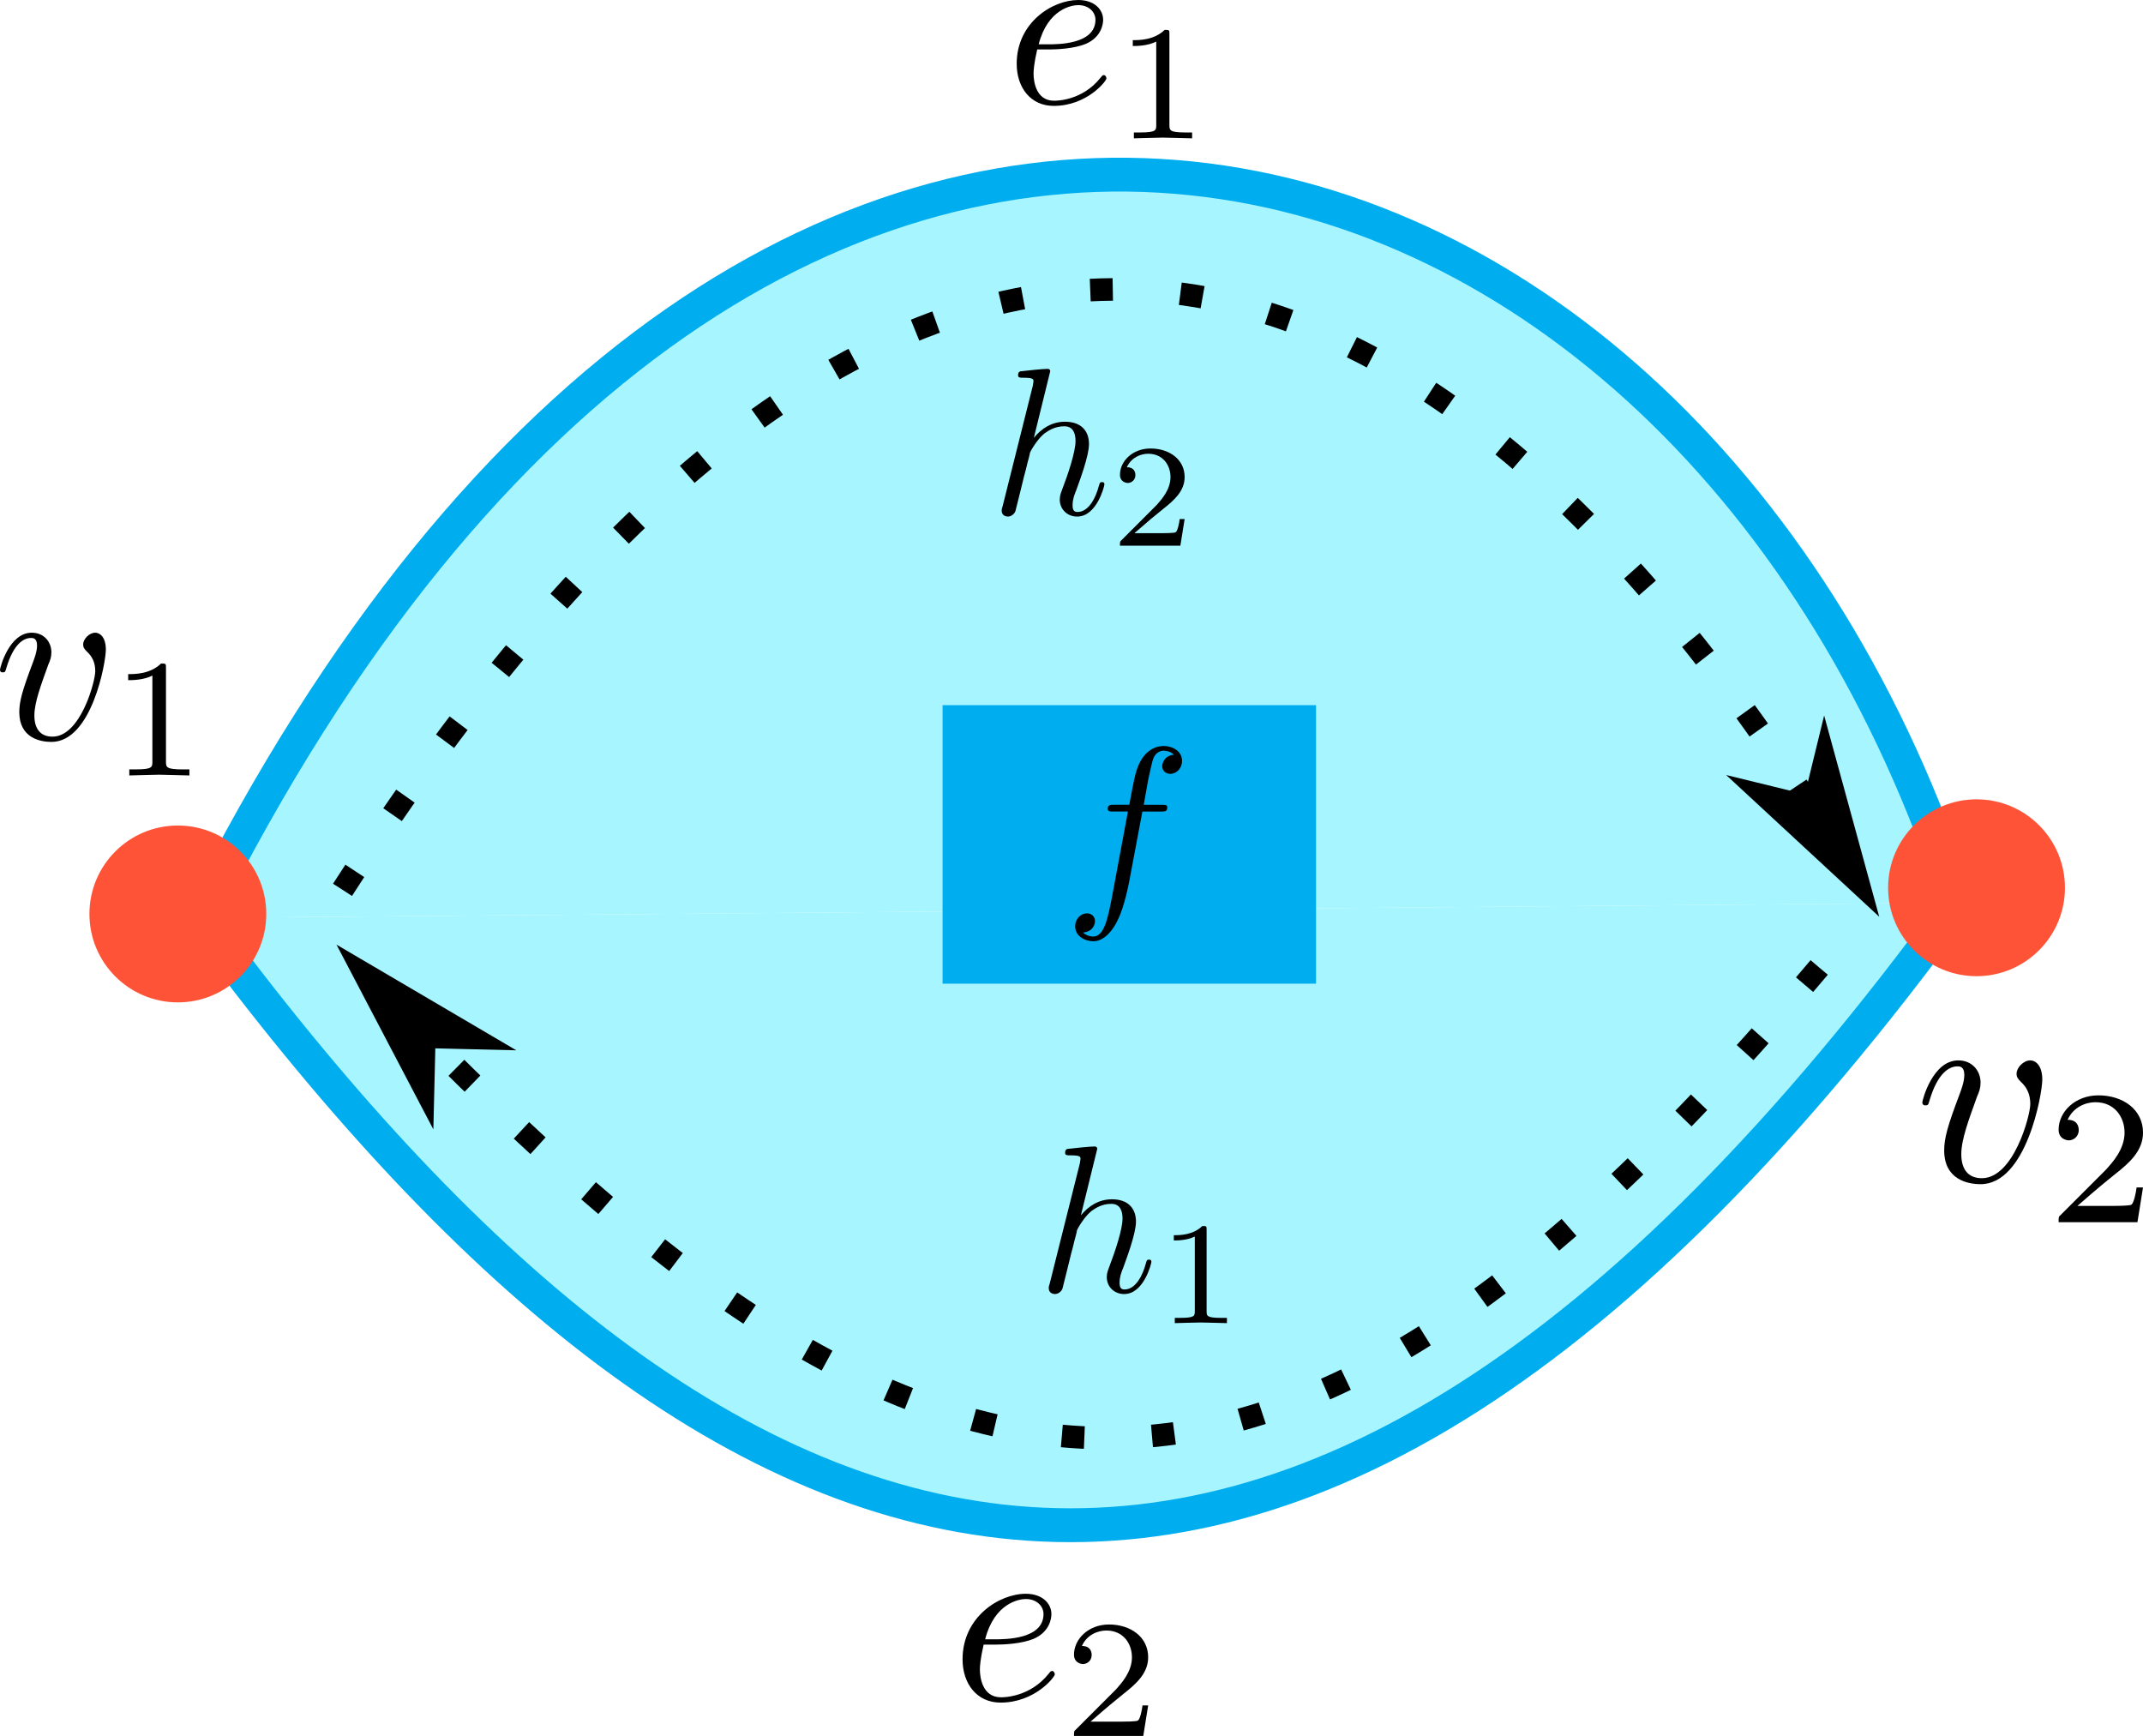
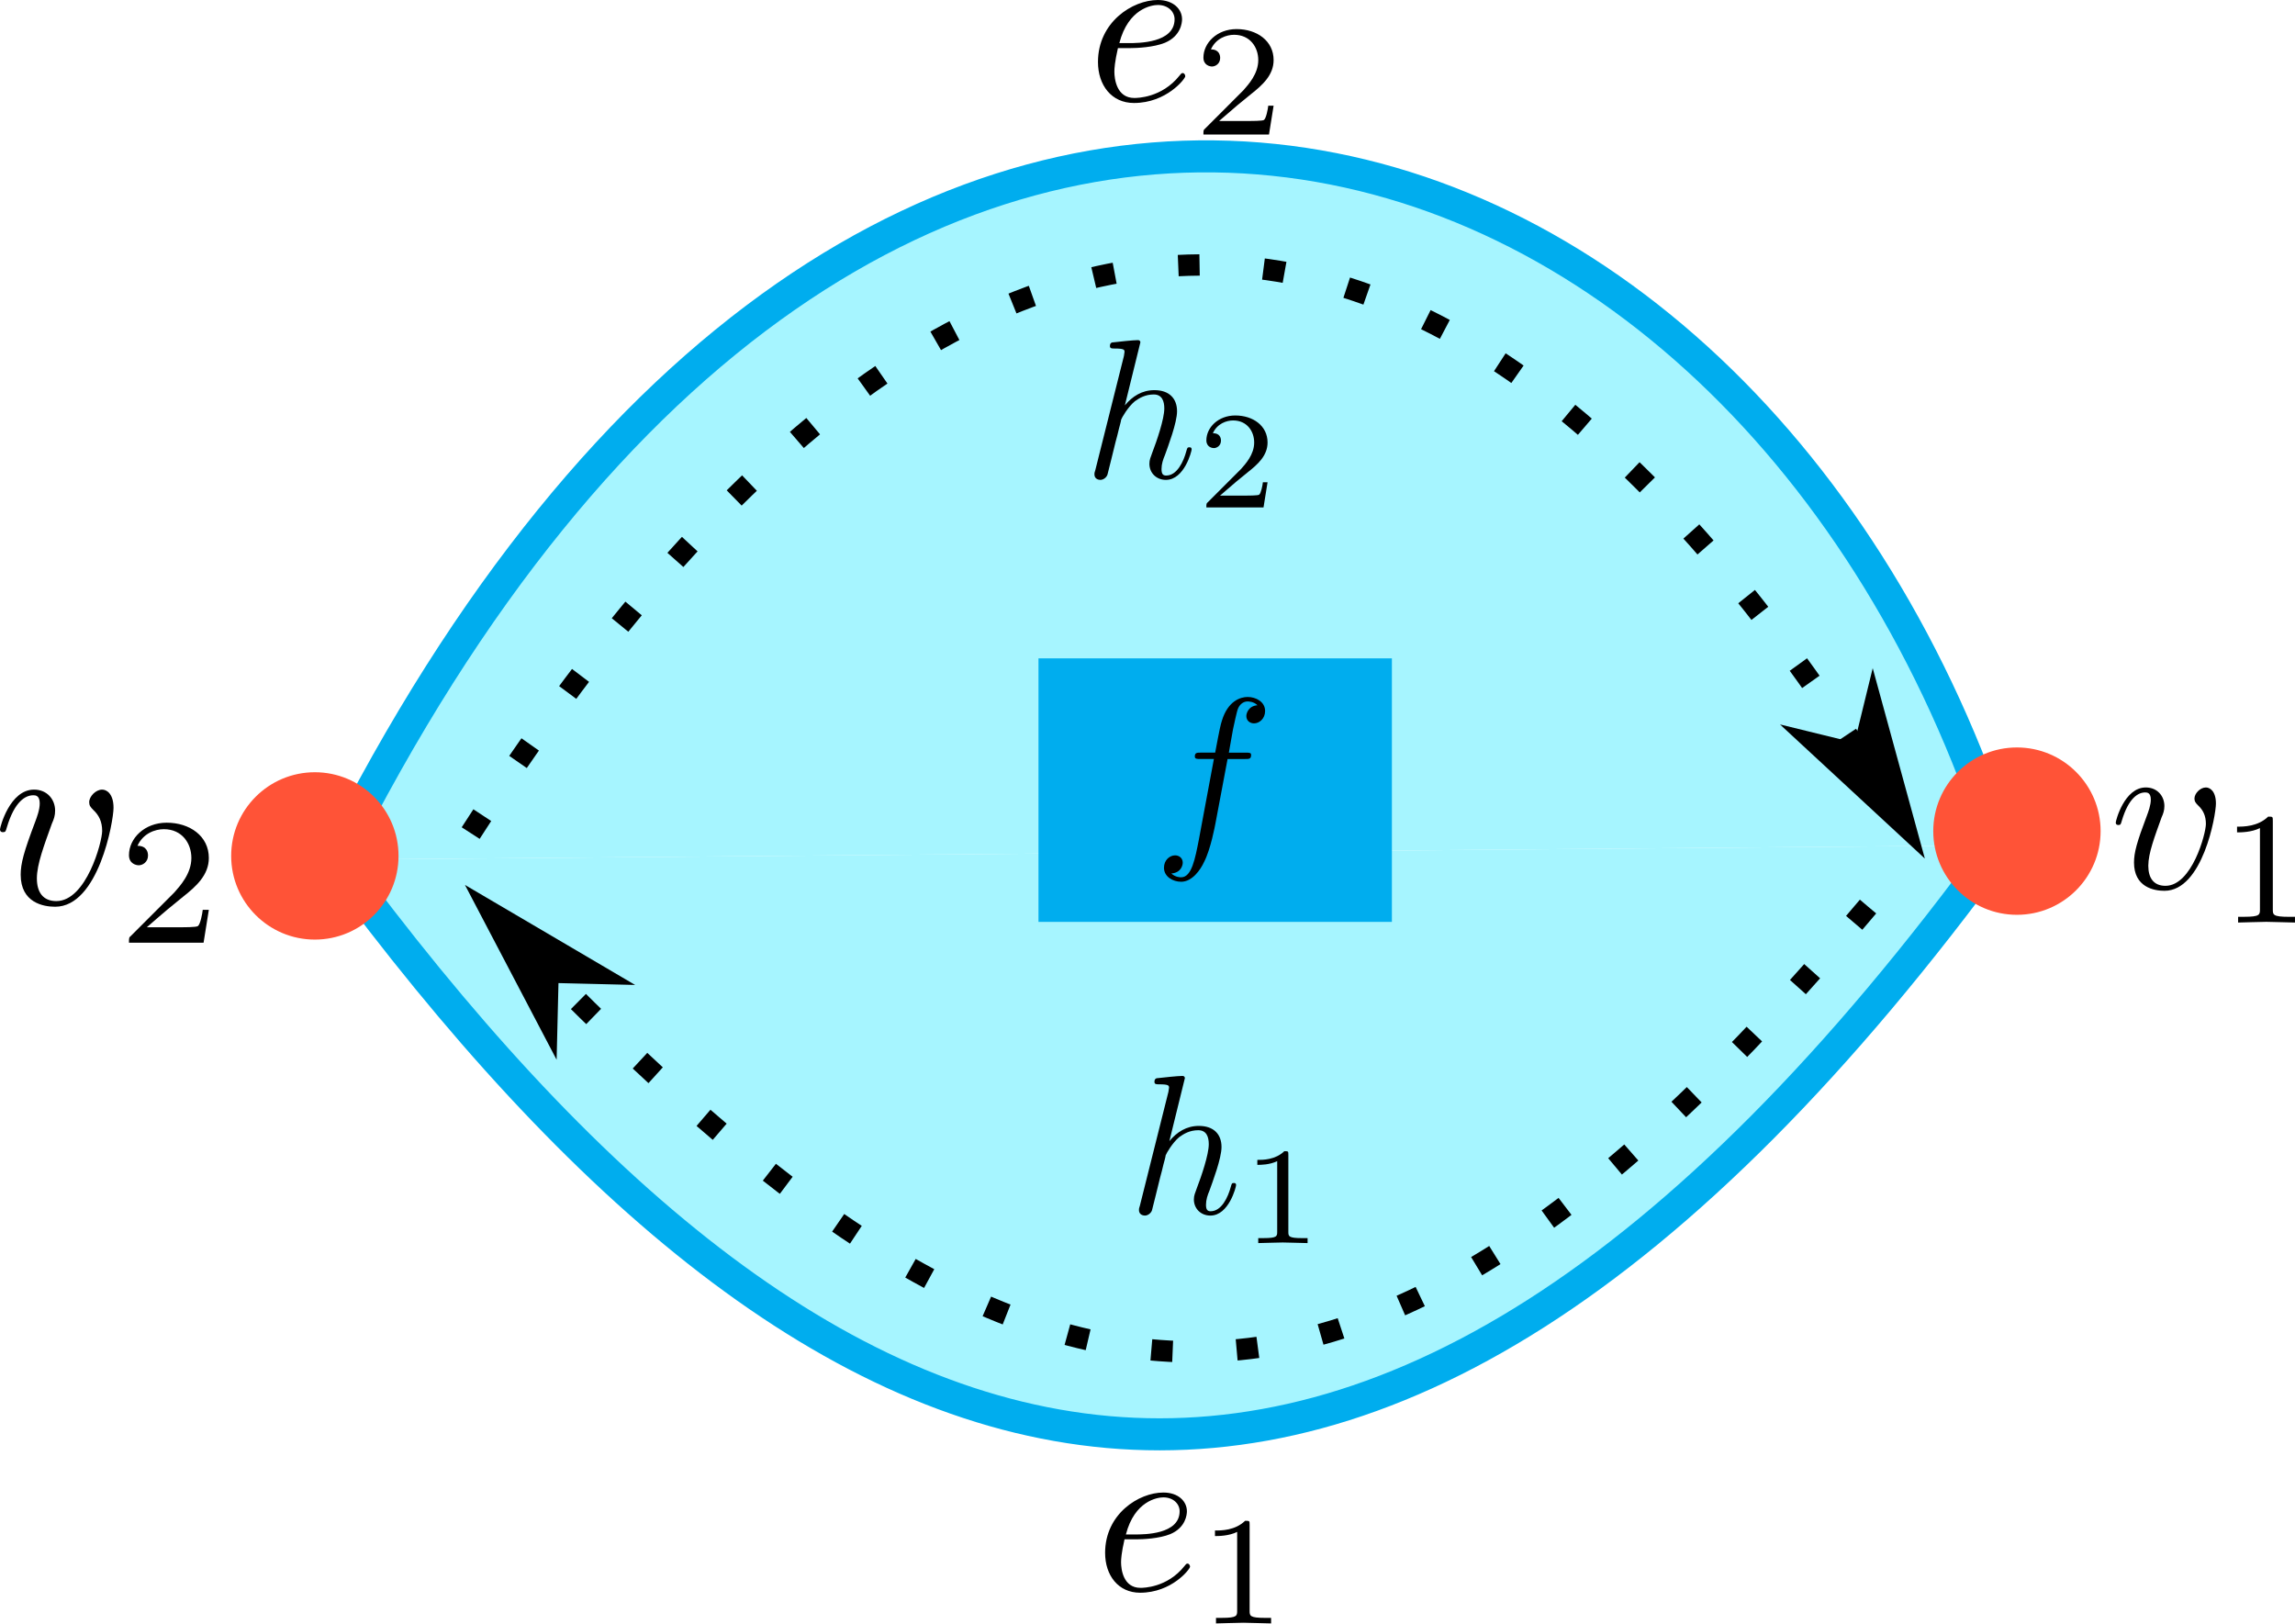
- <svg xmlns="http://www.w3.org/2000/svg" xmlns:xlink="http://www.w3.org/1999/xlink" width="189.918mm" height="153.83mm" viewBox="0 0 189.918 153.83" version="1.1" id="svg134581">
+ <svg xmlns="http://www.w3.org/2000/svg" xmlns:xlink="http://www.w3.org/1999/xlink" width="214.931mm" height="152.032mm" viewBox="0 0 214.931 152.032" version="1.1" id="svg134581">
  <defs id="defs134578">
    <marker style="overflow:visible" id="Arrow1Mend" refX="0" refY="0" orient="auto">
      <path transform="matrix(-0.4,0,0,-0.4,-4,0)" style="fill:context-stroke;fill-rule:evenodd;stroke:context-stroke;stroke-width:1pt" d="M 0,0 5,-5 -12.5,0 5,5 Z" id="path95064" />
    </marker>
    <marker style="overflow:visible" id="Arrow1Mend-7" refX="0" refY="0" orient="auto">
      <path transform="matrix(-0.4,0,0,-0.4,-4,0)" style="fill:context-stroke;fill-rule:evenodd;stroke:context-stroke;stroke-width:1pt" d="M 0,0 5,-5 -12.5,0 5,5 Z" id="path95064-1" />
    </marker>
    <g id="g5557">
      <symbol overflow="visible" id="symbol3644">
        <path style="stroke:none" d="" id="path4933" />
      </symbol>
      <symbol overflow="visible" id="symbol3375">
        <path style="stroke:none" d="m 2.859,-6.812 c 0,0 0,-0.109 -0.125,-0.109 -0.234,0 -0.953,0.078 -1.219,0.109 -0.078,0 -0.188,0.016 -0.188,0.188 0,0.125 0.094,0.125 0.234,0.125 0.484,0 0.5,0.062 0.5,0.172 L 2.031,-6.125 0.594,-0.391 c -0.047,0.141 -0.047,0.156 -0.047,0.219 0,0.234 0.203,0.281 0.297,0.281 0.156,0 0.312,-0.125 0.359,-0.266 l 0.188,-0.75 0.219,-0.891 C 1.672,-2.031 1.734,-2.25 1.781,-2.469 1.797,-2.531 1.891,-2.859 1.891,-2.922 1.922,-3.016 2.234,-3.562 2.578,-3.844 2.797,-4 3.094,-4.188 3.531,-4.188 c 0.422,0 0.531,0.344 0.531,0.703 0,0.531 -0.375,1.625 -0.609,2.234 C 3.375,-1.031 3.312,-0.906 3.312,-0.703 c 0,0.469 0.359,0.812 0.828,0.812 0.938,0 1.297,-1.453 1.297,-1.531 0,-0.109 -0.078,-0.109 -0.109,-0.109 -0.109,0 -0.109,0.031 -0.156,0.188 -0.141,0.531 -0.469,1.234 -1.016,1.234 -0.172,0 -0.234,-0.094 -0.234,-0.328 0,-0.25 0.078,-0.484 0.172,-0.703 0.156,-0.438 0.609,-1.625 0.609,-2.203 0,-0.641 -0.391,-1.062 -1.141,-1.062 -0.625,0 -1.109,0.312 -1.484,0.766 z m 0,0" id="path1909" />
      </symbol>
      <symbol overflow="visible" id="symbol5652">
        <path style="stroke:none" d="" id="path4343" />
      </symbol>
      <symbol overflow="visible" id="symbol9079">
        <path style="stroke:none" d="m 2.328,-4.438 c 0,-0.188 0,-0.188 -0.203,-0.188 -0.453,0.438 -1.078,0.438 -1.359,0.438 v 0.25 c 0.156,0 0.625,0 1,-0.188 v 3.547 c 0,0.234 0,0.328 -0.688,0.328 H 0.812 V 0 c 0.125,0 0.984,-0.031 1.234,-0.031 0.219,0 1.094,0.031 1.25,0.031 V -0.25 H 3.031 c -0.703,0 -0.703,-0.094 -0.703,-0.328 z m 0,0" id="path7874" />
      </symbol>
    </g>
    <g id="g5153">
      <symbol overflow="visible" id="symbol5024">
        <path style="stroke:none" d="" id="path8244" />
      </symbol>
      <symbol overflow="visible" id="symbol193">
        <path style="stroke:none" d="m 2.859,-6.812 c 0,0 0,-0.109 -0.125,-0.109 -0.234,0 -0.953,0.078 -1.219,0.109 -0.078,0 -0.188,0.016 -0.188,0.188 0,0.125 0.094,0.125 0.234,0.125 0.484,0 0.5,0.062 0.5,0.172 L 2.031,-6.125 0.594,-0.391 c -0.047,0.141 -0.047,0.156 -0.047,0.219 0,0.234 0.203,0.281 0.297,0.281 0.156,0 0.312,-0.125 0.359,-0.266 l 0.188,-0.75 0.219,-0.891 C 1.672,-2.031 1.734,-2.25 1.781,-2.469 1.797,-2.531 1.891,-2.859 1.891,-2.922 1.922,-3.016 2.234,-3.562 2.578,-3.844 2.797,-4 3.094,-4.188 3.531,-4.188 c 0.422,0 0.531,0.344 0.531,0.703 0,0.531 -0.375,1.625 -0.609,2.234 C 3.375,-1.031 3.312,-0.906 3.312,-0.703 c 0,0.469 0.359,0.812 0.828,0.812 0.938,0 1.297,-1.453 1.297,-1.531 0,-0.109 -0.078,-0.109 -0.109,-0.109 -0.109,0 -0.109,0.031 -0.156,0.188 -0.141,0.531 -0.469,1.234 -1.016,1.234 -0.172,0 -0.234,-0.094 -0.234,-0.328 0,-0.25 0.078,-0.484 0.172,-0.703 0.156,-0.438 0.609,-1.625 0.609,-2.203 0,-0.641 -0.391,-1.062 -1.141,-1.062 -0.625,0 -1.109,0.312 -1.484,0.766 z m 0,0" id="path6235" />
      </symbol>
      <symbol overflow="visible" id="symbol8212">
        <path style="stroke:none" d="" id="path1817" />
      </symbol>
      <symbol overflow="visible" id="symbol995">
        <path style="stroke:none" d="M 3.516,-1.266 H 3.281 c -0.016,0.156 -0.094,0.562 -0.188,0.625 C 3.047,-0.594 2.516,-0.594 2.406,-0.594 H 1.125 c 0.734,-0.641 0.984,-0.844 1.391,-1.172 0.516,-0.406 1,-0.844 1,-1.5 0,-0.844 -0.734,-1.359 -1.625,-1.359 -0.859,0 -1.453,0.609 -1.453,1.25 0,0.344 0.297,0.391 0.375,0.391 0.156,0 0.359,-0.125 0.359,-0.375 0,-0.125 -0.047,-0.375 -0.406,-0.375 C 0.984,-4.219 1.453,-4.375 1.781,-4.375 c 0.703,0 1.062,0.547 1.062,1.109 0,0.609 -0.438,1.078 -0.656,1.328 L 0.516,-0.266 C 0.438,-0.203 0.438,-0.188 0.438,0 h 2.875 z m 0,0" id="path3259" />
      </symbol>
    </g>
    <g id="g2073">
      <symbol overflow="visible" id="symbol4872">
        <path style="stroke:none" d="" id="path2680" />
      </symbol>
      <symbol overflow="visible" id="symbol4438">
        <path style="stroke:none" d="m 3.656,-3.984 h 0.859 c 0.203,0 0.297,0 0.297,-0.203 0,-0.109 -0.094,-0.109 -0.266,-0.109 H 3.719 L 3.922,-5.438 c 0.047,-0.203 0.188,-0.906 0.25,-1.031 0.078,-0.188 0.25,-0.344 0.469,-0.344 0.031,0 0.297,0 0.484,0.188 -0.438,0.031 -0.547,0.391 -0.547,0.531 0,0.234 0.188,0.359 0.375,0.359 C 5.219,-5.734 5.5,-5.969 5.5,-6.344 c 0,-0.453 -0.453,-0.688 -0.859,-0.688 -0.344,0 -0.969,0.188 -1.266,1.172 -0.062,0.203 -0.094,0.312 -0.328,1.562 h -0.688 c -0.203,0 -0.312,0 -0.312,0.188 0,0.125 0.094,0.125 0.281,0.125 h 0.656 L 2.25,-0.047 c -0.188,0.969 -0.359,1.875 -0.875,1.875 -0.047,0 -0.281,0 -0.484,-0.188 C 1.359,1.609 1.453,1.25 1.453,1.109 1.453,0.875 1.266,0.75 1.078,0.75 0.812,0.75 0.531,0.984 0.531,1.359 c 0,0.438 0.438,0.688 0.844,0.688 0.547,0 0.953,-0.594 1.125,-0.969 0.328,-0.625 0.547,-1.828 0.562,-1.906 z m 0,0" id="path8629" />
      </symbol>
    </g>
    <g id="g2513">
      <symbol overflow="visible" id="symbol6118">
        <path style="stroke:none" d="" id="path3969" />
      </symbol>
      <symbol overflow="visible" id="symbol8883">
        <path style="stroke:none" d="m 1.859,-2.297 c 0.297,0 1.031,-0.031 1.531,-0.234 0.703,-0.297 0.75,-0.891 0.75,-1.031 0,-0.438 -0.375,-0.844 -1.062,-0.844 -1.109,0 -2.625,0.969 -2.625,2.719 0,1.016 0.594,1.797 1.578,1.797 1.422,0 2.25,-1.062 2.25,-1.172 0,-0.062 -0.047,-0.141 -0.109,-0.141 -0.062,0 -0.078,0.031 -0.141,0.109 -0.781,0.984 -1.875,0.984 -1.984,0.984 -0.781,0 -0.875,-0.844 -0.875,-1.156 0,-0.125 0.016,-0.422 0.156,-1.031 z m -0.469,-0.219 C 1.781,-4.031 2.812,-4.188 3.078,-4.188 c 0.453,0 0.734,0.297 0.734,0.625 0,1.047 -1.594,1.047 -2.016,1.047 z m 0,0" id="path3291" />
      </symbol>
      <symbol overflow="visible" id="symbol2038">
        <path style="stroke:none" d="" id="path8450" />
      </symbol>
      <symbol overflow="visible" id="symbol9320">
        <path style="stroke:none" d="m 2.938,-6.375 c 0,-0.25 0,-0.266 -0.234,-0.266 C 2.078,-6 1.203,-6 0.891,-6 v 0.312 c 0.203,0 0.781,0 1.297,-0.266 v 5.172 c 0,0.359 -0.031,0.469 -0.922,0.469 h -0.312 V 0 c 0.344,-0.031 1.203,-0.031 1.609,-0.031 0.391,0 1.266,0 1.609,0.031 v -0.312 h -0.312 c -0.906,0 -0.922,-0.109 -0.922,-0.469 z m 0,0" id="path9542" />
      </symbol>
    </g>
    <g id="g1753">
      <symbol overflow="visible" id="symbol8491">
        <path style="stroke:none" d="" id="path5659" />
      </symbol>
      <symbol overflow="visible" id="symbol8139">
        <path style="stroke:none" d="m 1.859,-2.297 c 0.297,0 1.031,-0.031 1.531,-0.234 0.703,-0.297 0.75,-0.891 0.75,-1.031 0,-0.438 -0.375,-0.844 -1.062,-0.844 -1.109,0 -2.625,0.969 -2.625,2.719 0,1.016 0.594,1.797 1.578,1.797 1.422,0 2.25,-1.062 2.25,-1.172 0,-0.062 -0.047,-0.141 -0.109,-0.141 -0.062,0 -0.078,0.031 -0.141,0.109 -0.781,0.984 -1.875,0.984 -1.984,0.984 -0.781,0 -0.875,-0.844 -0.875,-1.156 0,-0.125 0.016,-0.422 0.156,-1.031 z m -0.469,-0.219 C 1.781,-4.031 2.812,-4.188 3.078,-4.188 c 0.453,0 0.734,0.297 0.734,0.625 0,1.047 -1.594,1.047 -2.016,1.047 z m 0,0" id="path2176" />
      </symbol>
      <symbol overflow="visible" id="symbol5046">
        <path style="stroke:none" d="" id="path5972" />
      </symbol>
      <symbol overflow="visible" id="symbol45">
        <path style="stroke:none" d="m 2.328,-4.438 c 0,-0.188 0,-0.188 -0.203,-0.188 -0.453,0.438 -1.078,0.438 -1.359,0.438 v 0.25 c 0.156,0 0.625,0 1,-0.188 v 3.547 c 0,0.234 0,0.328 -0.688,0.328 H 0.812 V 0 c 0.125,0 0.984,-0.031 1.234,-0.031 0.219,0 1.094,0.031 1.25,0.031 V -0.25 H 3.031 c -0.703,0 -0.703,-0.094 -0.703,-0.328 z m 0,0" id="path6351" />
      </symbol>
    </g>
    <g id="g4344">
      <symbol overflow="visible" id="symbol9264">
        <path style="stroke:none" d="" id="path16" />
      </symbol>
      <symbol overflow="visible" id="symbol5625">
        <path style="stroke:none" d="m 1.859,-2.297 c 0.297,0 1.031,-0.031 1.531,-0.234 0.703,-0.297 0.75,-0.891 0.75,-1.031 0,-0.438 -0.375,-0.844 -1.062,-0.844 -1.109,0 -2.625,0.969 -2.625,2.719 0,1.016 0.594,1.797 1.578,1.797 1.422,0 2.25,-1.062 2.25,-1.172 0,-0.062 -0.047,-0.141 -0.109,-0.141 -0.062,0 -0.078,0.031 -0.141,0.109 -0.781,0.984 -1.875,0.984 -1.984,0.984 -0.781,0 -0.875,-0.844 -0.875,-1.156 0,-0.125 0.016,-0.422 0.156,-1.031 z m -0.469,-0.219 C 1.781,-4.031 2.812,-4.188 3.078,-4.188 c 0.453,0 0.734,0.297 0.734,0.625 0,1.047 -1.594,1.047 -2.016,1.047 z m 0,0" id="path9740" />
      </symbol>
      <symbol overflow="visible" id="symbol4524">
        <path style="stroke:none" d="" id="path8677" />
      </symbol>
      <symbol overflow="visible" id="symbol7802">
        <path style="stroke:none" d="M 3.516,-1.266 H 3.281 c -0.016,0.156 -0.094,0.562 -0.188,0.625 C 3.047,-0.594 2.516,-0.594 2.406,-0.594 H 1.125 c 0.734,-0.641 0.984,-0.844 1.391,-1.172 0.516,-0.406 1,-0.844 1,-1.5 0,-0.844 -0.734,-1.359 -1.625,-1.359 -0.859,0 -1.453,0.609 -1.453,1.25 0,0.344 0.297,0.391 0.375,0.391 0.156,0 0.359,-0.125 0.359,-0.375 0,-0.125 -0.047,-0.375 -0.406,-0.375 C 0.984,-4.219 1.453,-4.375 1.781,-4.375 c 0.703,0 1.062,0.547 1.062,1.109 0,0.609 -0.438,1.078 -0.656,1.328 L 0.516,-0.266 C 0.438,-0.203 0.438,-0.188 0.438,0 h 2.875 z m 0,0" id="path285" />
      </symbol>
    </g>
    <g id="g9784">
      <symbol overflow="visible" id="symbol1828">
        <path style="stroke:none" d="" id="path3626" />
      </symbol>
      <symbol overflow="visible" id="symbol125">
        <path style="stroke:none" d="m 4.672,-3.703 c 0,-0.547 -0.266,-0.703 -0.438,-0.703 -0.25,0 -0.5,0.266 -0.5,0.484 0,0.125 0.047,0.188 0.156,0.297 0.219,0.203 0.344,0.453 0.344,0.812 0,0.422 -0.609,2.703 -1.766,2.703 -0.516,0 -0.75,-0.344 -0.75,-0.875 0,-0.547 0.281,-1.281 0.578,-2.109 0.078,-0.172 0.125,-0.312 0.125,-0.5 0,-0.438 -0.312,-0.812 -0.812,-0.812 -0.938,0 -1.312,1.453 -1.312,1.531 0,0.109 0.094,0.109 0.109,0.109 0.109,0 0.109,-0.031 0.156,-0.188 0.297,-1 0.719,-1.234 1.016,-1.234 0.078,0 0.25,0 0.25,0.312 0,0.25 -0.109,0.531 -0.172,0.703 -0.438,1.156 -0.562,1.609 -0.562,2.047 0,1.078 0.875,1.234 1.328,1.234 1.672,0 2.25,-3.297 2.25,-3.812 z m 0,0" id="path7418" />
      </symbol>
      <symbol overflow="visible" id="symbol2463">
        <path style="stroke:none" d="" id="path188" />
      </symbol>
      <symbol overflow="visible" id="symbol6180">
        <path style="stroke:none" d="M 3.516,-1.266 H 3.281 c -0.016,0.156 -0.094,0.562 -0.188,0.625 C 3.047,-0.594 2.516,-0.594 2.406,-0.594 H 1.125 c 0.734,-0.641 0.984,-0.844 1.391,-1.172 0.516,-0.406 1,-0.844 1,-1.5 0,-0.844 -0.734,-1.359 -1.625,-1.359 -0.859,0 -1.453,0.609 -1.453,1.25 0,0.344 0.297,0.391 0.375,0.391 0.156,0 0.359,-0.125 0.359,-0.375 0,-0.125 -0.047,-0.375 -0.406,-0.375 C 0.984,-4.219 1.453,-4.375 1.781,-4.375 c 0.703,0 1.062,0.547 1.062,1.109 0,0.609 -0.438,1.078 -0.656,1.328 L 0.516,-0.266 C 0.438,-0.203 0.438,-0.188 0.438,0 h 2.875 z m 0,0" id="path5673" />
      </symbol>
    </g>
    <g id="g2555">
      <symbol overflow="visible" id="symbol4056">
        <path style="stroke:none" d="" id="path2081" />
      </symbol>
      <symbol overflow="visible" id="symbol6826">
        <path style="stroke:none" d="m 4.672,-3.703 c 0,-0.547 -0.266,-0.703 -0.438,-0.703 -0.25,0 -0.5,0.266 -0.5,0.484 0,0.125 0.047,0.188 0.156,0.297 0.219,0.203 0.344,0.453 0.344,0.812 0,0.422 -0.609,2.703 -1.766,2.703 -0.516,0 -0.75,-0.344 -0.75,-0.875 0,-0.547 0.281,-1.281 0.578,-2.109 0.078,-0.172 0.125,-0.312 0.125,-0.5 0,-0.438 -0.312,-0.812 -0.812,-0.812 -0.938,0 -1.312,1.453 -1.312,1.531 0,0.109 0.094,0.109 0.109,0.109 0.109,0 0.109,-0.031 0.156,-0.188 0.297,-1 0.719,-1.234 1.016,-1.234 0.078,0 0.25,0 0.25,0.312 0,0.25 -0.109,0.531 -0.172,0.703 -0.438,1.156 -0.562,1.609 -0.562,2.047 0,1.078 0.875,1.234 1.328,1.234 1.672,0 2.25,-3.297 2.25,-3.812 z m 0,0" id="path4669" />
      </symbol>
      <symbol overflow="visible" id="symbol9649">
        <path style="stroke:none" d="" id="path6963" />
      </symbol>
      <symbol overflow="visible" id="symbol3685">
        <path style="stroke:none" d="m 2.328,-4.438 c 0,-0.188 0,-0.188 -0.203,-0.188 -0.453,0.438 -1.078,0.438 -1.359,0.438 v 0.25 c 0.156,0 0.625,0 1,-0.188 v 3.547 c 0,0.234 0,0.328 -0.688,0.328 H 0.812 V 0 c 0.125,0 0.984,-0.031 1.234,-0.031 0.219,0 1.094,0.031 1.25,0.031 V -0.25 H 3.031 c -0.703,0 -0.703,-0.094 -0.703,-0.328 z m 0,0" id="path2868" />
      </symbol>
    </g>
  </defs>
-   <g id="layer1" transform="translate(-6.65743,-76.79039)">
-     <path style="fill:#a6f5ff;stroke:#00adee;stroke-width:3;stroke-linecap:butt;stroke-linejoin:miter;stroke-miterlimit:4;stroke-dasharray:none;stroke-opacity:1" d="M 178.816,147.624 Z" id="path134732" />
-     <path style="fill:#a6f5ff;stroke:#00adee;stroke-width:3;stroke-linecap:round;stroke-linejoin:round;stroke-miterlimit:4;stroke-dasharray:none;stroke-opacity:1" d="M 24.35,158.131 C 74.429,57.887 156.7,84.064 180.161,156.784" id="path134734" />
-     <path style="fill:#a6f5ff;stroke:#00adee;stroke-width:3;stroke-linecap:round;stroke-linejoin:round;stroke-miterlimit:4;stroke-dasharray:none;stroke-opacity:1" d="m 24.35,158.131 c 45.562,61.905 95.451,81.485 155.811,-1.347" id="path134883" />
-     <rect style="fill:#00adee;stroke:none;stroke-width:3;stroke-linecap:round;stroke-linejoin:round;stroke-miterlimit:4;stroke-dasharray:none;paint-order:fill markers stroke" id="rect135192" width="33.097" height="24.678" x="90.19" y="139.279" />
-     <path style="fill:none;stroke:#000000;stroke-width:2;stroke-linecap:butt;stroke-linejoin:miter;stroke-miterlimit:4;stroke-dasharray:2, 6;stroke-dashoffset:0;stroke-opacity:1;marker-end:url(#Arrow1Mend)" d="M 37.013,155.64 C 82.587,84.85 128.799,84.886 171.154,154.657" id="path135271" />
-     <path style="fill:none;stroke:#000000;stroke-width:2;stroke-linecap:butt;stroke-linejoin:miter;stroke-miterlimit:4;stroke-dasharray:2, 6;stroke-dashoffset:0;stroke-opacity:1;marker-end:url(#Arrow1Mend-7)" d="m 167.877,162.522 c -50.413,60.029 -81.126,50.736 -128.68,0.829" id="path135271-4" />
-     <g transform="matrix(1.860254,0,0,1.860254,-72.42235,38.78634)" id="g138026">
-       <g id="g3225">
-         <g style="fill:#000000;fill-opacity:1" id="g4319">
-           <use xlink:href="#symbol3375" x="91.925" y="81.963" id="use6914" width="100%" height="100%" />
-         </g>
-         <g style="fill:#000000;fill-opacity:1" id="g3788">
-           <use xlink:href="#symbol9079" x="97.665" y="83.457" id="use1904" width="100%" height="100%" />
-         </g>
+   <path style="fill:#a6f5ff;stroke:#00adee;stroke-width:3;stroke-linecap:butt;stroke-linejoin:miter;stroke-miterlimit:4;stroke-dasharray:none;stroke-opacity:1" d="M 185.882,70 Z" id="path134732" />
+   <path style="fill:#a6f5ff;stroke:#00adee;stroke-width:3;stroke-linecap:round;stroke-linejoin:round;stroke-miterlimit:4;stroke-dasharray:none;stroke-opacity:1" d="M 31.417,80.507 C 81.496,-19.737 163.767,6.44 187.228,79.16" id="path134734" />
+   <path style="fill:#a6f5ff;stroke:#00adee;stroke-width:3;stroke-linecap:round;stroke-linejoin:round;stroke-miterlimit:4;stroke-dasharray:none;stroke-opacity:1" d="M 31.417,80.507 C 76.979,142.412 126.868,161.992 187.228,79.16" id="path134883" />
+   <rect style="fill:#00adee;stroke:none;stroke-width:3;stroke-linecap:round;stroke-linejoin:round;stroke-miterlimit:4;stroke-dasharray:none;paint-order:fill markers stroke" id="rect135192" width="33.097" height="24.678" x="97.257" y="61.655" />
+   <path style="fill:none;stroke:#000000;stroke-width:2;stroke-linecap:butt;stroke-linejoin:miter;stroke-miterlimit:4;stroke-dasharray:2, 6;stroke-dashoffset:0;stroke-opacity:1;marker-end:url(#Arrow1Mend)" d="M 44.08,78.016 C 89.653,7.226 135.865,7.262 178.22,77.033" id="path135271" />
+   <path style="fill:none;stroke:#000000;stroke-width:2;stroke-linecap:butt;stroke-linejoin:miter;stroke-miterlimit:4;stroke-dasharray:2, 6;stroke-dashoffset:0;stroke-opacity:1;marker-end:url(#Arrow1Mend-7)" d="m 174.943,84.898 c -50.413,60.029 -81.126,50.736 -128.68,0.829" id="path135271-4" />
+   <g transform="matrix(1.860254,0,0,1.860254,-65.35577,-38.83776)" id="g138026">
+     <g id="g3225">
+       <g style="fill:#000000;fill-opacity:1" id="g4319">
+         <use xlink:href="#symbol3375" x="91.925" y="81.963" id="use6914" width="100%" height="100%" />
+       </g>
+       <g style="fill:#000000;fill-opacity:1" id="g3788">
+         <use xlink:href="#symbol9079" x="97.665" y="83.457" id="use1904" width="100%" height="100%" />
      </g>
    </g>
-     <g transform="matrix(1.861741,0,0,1.861741,-76.73019,-30.23183)" id="g138133">
-       <g id="g1302">
-         <g style="fill:#000000;fill-opacity:1" id="g3364">
-           <use xlink:href="#symbol193" x="91.925" y="81.963" id="use7852" width="100%" height="100%" />
-         </g>
-         <g style="fill:#000000;fill-opacity:1" id="g7394">
-           <use xlink:href="#symbol995" x="97.665" y="83.457" id="use8023" width="100%" height="100%" />
-         </g>
+   </g>
+   <g transform="matrix(1.861741,0,0,1.861741,-69.6636,-107.8559)" id="g138133">
+     <g id="g1302">
+       <g style="fill:#000000;fill-opacity:1" id="g3364">
+         <use xlink:href="#symbol193" x="91.925" y="81.963" id="use7852" width="100%" height="100%" />
+       </g>
+       <g style="fill:#000000;fill-opacity:1" id="g7394">
+         <use xlink:href="#symbol995" x="97.665" y="83.457" id="use8023" width="100%" height="100%" />
      </g>
    </g>
-     <g transform="matrix(1.905957,0,0,1.905957,-74.2754,0.07901043)" id="g138264">
-       <g id="g6470">
-         <g style="fill:#000000;fill-opacity:1" id="g3756">
-           <use xlink:href="#symbol4438" x="91.925" y="81.963" id="use8080" width="100%" height="100%" />
-         </g>
+   </g>
+   <g transform="matrix(1.905957,0,0,1.905957,-67.20882,-77.54509)" id="g138264">
+     <g id="g6470">
+       <g style="fill:#000000;fill-opacity:1" id="g3756">
+         <use xlink:href="#symbol4438" x="91.925" y="81.963" id="use8080" width="100%" height="100%" />
      </g>
    </g>
-     <g transform="matrix(2.077692,0,0,2.077692,-95.17307,-84.34868)" id="g138598">
-       <g id="g6986">
-         <g style="fill:#000000;fill-opacity:1" id="g4666">
-           <use xlink:href="#symbol8139" x="91.925" y="81.963" id="use2226" width="100%" height="100%" />
-         </g>
-         <g style="fill:#000000;fill-opacity:1" id="g3675">
-           <use xlink:href="#symbol45" x="96.564" y="83.457" id="use7618" width="100%" height="100%" />
-         </g>
+   </g>
+   <g transform="matrix(2.077692,0,0,2.077692,-88.43746,-21.36612)" id="g138598">
+     <g id="g6986">
+       <g style="fill:#000000;fill-opacity:1" id="g4666">
+         <use xlink:href="#symbol8139" x="91.925" y="81.963" id="use2226" width="100%" height="100%" />
+       </g>
+       <g style="fill:#000000;fill-opacity:1" id="g3675">
+         <use xlink:href="#symbol45" x="96.564" y="83.457" id="use7618" width="100%" height="100%" />
      </g>
    </g>
-     <g transform="matrix(2.135617,0,0,2.135617,-105.3219,52.38778)" id="g138813">
-       <g id="g5866">
-         <g style="fill:#000000;fill-opacity:1" id="g278">
-           <use xlink:href="#symbol5625" x="91.925" y="81.963" id="use9873" width="100%" height="100%" />
-         </g>
-         <g style="fill:#000000;fill-opacity:1" id="g1535">
-           <use xlink:href="#symbol7802" x="96.564" y="83.457" id="use4314" width="100%" height="100%" />
-         </g>
+   </g>
+   <g transform="matrix(2.135617,0,0,2.135617,-94.4562,-165.6315)" id="g138813">
+     <g id="g5866">
+       <g style="fill:#000000;fill-opacity:1" id="g278">
+         <use xlink:href="#symbol5625" x="91.925" y="81.963" id="use9873" width="100%" height="100%" />
+       </g>
+       <g style="fill:#000000;fill-opacity:1" id="g1535">
+         <use xlink:href="#symbol7802" x="96.564" y="83.457" id="use4314" width="100%" height="100%" />
      </g>
    </g>
-     <g transform="matrix(2.430122,0,0,2.430122,-47.09181,-17.71776)" id="g139058">
-       <g id="g4747">
-         <g style="fill:#000000;fill-opacity:1" id="g9547">
-           <use xlink:href="#symbol125" x="91.925" y="81.963" id="use2157" width="100%" height="100%" />
-         </g>
-         <g style="fill:#000000;fill-opacity:1" id="g5512">
-           <use xlink:href="#symbol6180" x="96.754" y="83.457" id="use6782" width="100%" height="100%" />
-         </g>
+   </g>
+   <g transform="matrix(2.430122,0,0,2.430122,-224.1104,-114.5275)" id="g139058">
+     <g id="g4747">
+       <g style="fill:#000000;fill-opacity:1" id="g9547">
+         <use xlink:href="#symbol125" x="91.925" y="81.963" id="use2157" width="100%" height="100%" />
+       </g>
+       <g style="fill:#000000;fill-opacity:1" id="g5512">
+         <use xlink:href="#symbol6180" x="96.754" y="83.457" id="use6782" width="100%" height="100%" />
      </g>
    </g>
-     <g transform="matrix(2.144158,0,0,2.144158,-191.0808,-33.4389)" id="g139333">
-       <g id="g7615">
-         <g style="fill:#000000;fill-opacity:1" id="g8980">
-           <use xlink:href="#symbol6826" x="91.925" y="81.963" id="use2174" width="100%" height="100%" />
-         </g>
-         <g style="fill:#000000;fill-opacity:1" id="g4609">
-           <use xlink:href="#symbol3685" x="96.754" y="83.457" id="use3694" width="100%" height="100%" />
-         </g>
+   </g>
+   <g transform="matrix(2.144158,0,0,2.144158,0.4065392,-92.55051)" id="g139333">
+     <g id="g7615">
+       <g style="fill:#000000;fill-opacity:1" id="g8980">
+         <use xlink:href="#symbol6826" x="91.925" y="81.963" id="use2174" width="100%" height="100%" />
+       </g>
+       <g style="fill:#000000;fill-opacity:1" id="g4609">
+         <use xlink:href="#symbol3685" x="96.754" y="83.457" id="use3694" width="100%" height="100%" />
      </g>
    </g>
-     <circle style="font-variation-settings:normal;opacity:1;vector-effect:none;fill:#ff5337;fill-opacity:1;fill-rule:evenodd;stroke:none;stroke-width:0.265px;stroke-linecap:butt;stroke-linejoin:miter;stroke-miterlimit:4;stroke-dasharray:none;stroke-dashoffset:0;stroke-opacity:1;-inkscape-stroke:none;stop-color:#000000;stop-opacity:1" id="path139392" cx="22.419" cy="157.779" r="7.836" />
-     <circle style="font-variation-settings:normal;vector-effect:none;fill:#ff5337;fill-opacity:1;fill-rule:evenodd;stroke:none;stroke-width:0.265px;stroke-linecap:butt;stroke-linejoin:miter;stroke-miterlimit:4;stroke-dasharray:none;stroke-dashoffset:0;stroke-opacity:1;-inkscape-stroke:none;stop-color:#000000" id="path139392-6" cx="181.823" cy="155.458" r="7.836" />
  </g>
+   <circle style="font-variation-settings:normal;vector-effect:none;fill:#ff5337;fill-opacity:1;fill-rule:evenodd;stroke:none;stroke-width:0.265px;stroke-linecap:butt;stroke-linejoin:miter;stroke-miterlimit:4;stroke-dasharray:none;stroke-dashoffset:0;stroke-opacity:1;-inkscape-stroke:none;stop-color:#000000" id="path139392" cx="29.486" cy="80.155" r="7.836" />
+   <circle style="font-variation-settings:normal;vector-effect:none;fill:#ff5337;fill-opacity:1;fill-rule:evenodd;stroke:none;stroke-width:0.265px;stroke-linecap:butt;stroke-linejoin:miter;stroke-miterlimit:4;stroke-dasharray:none;stroke-dashoffset:0;stroke-opacity:1;-inkscape-stroke:none;stop-color:#000000" id="path139392-6" cx="188.89" cy="77.834" r="7.836" />
</svg>
